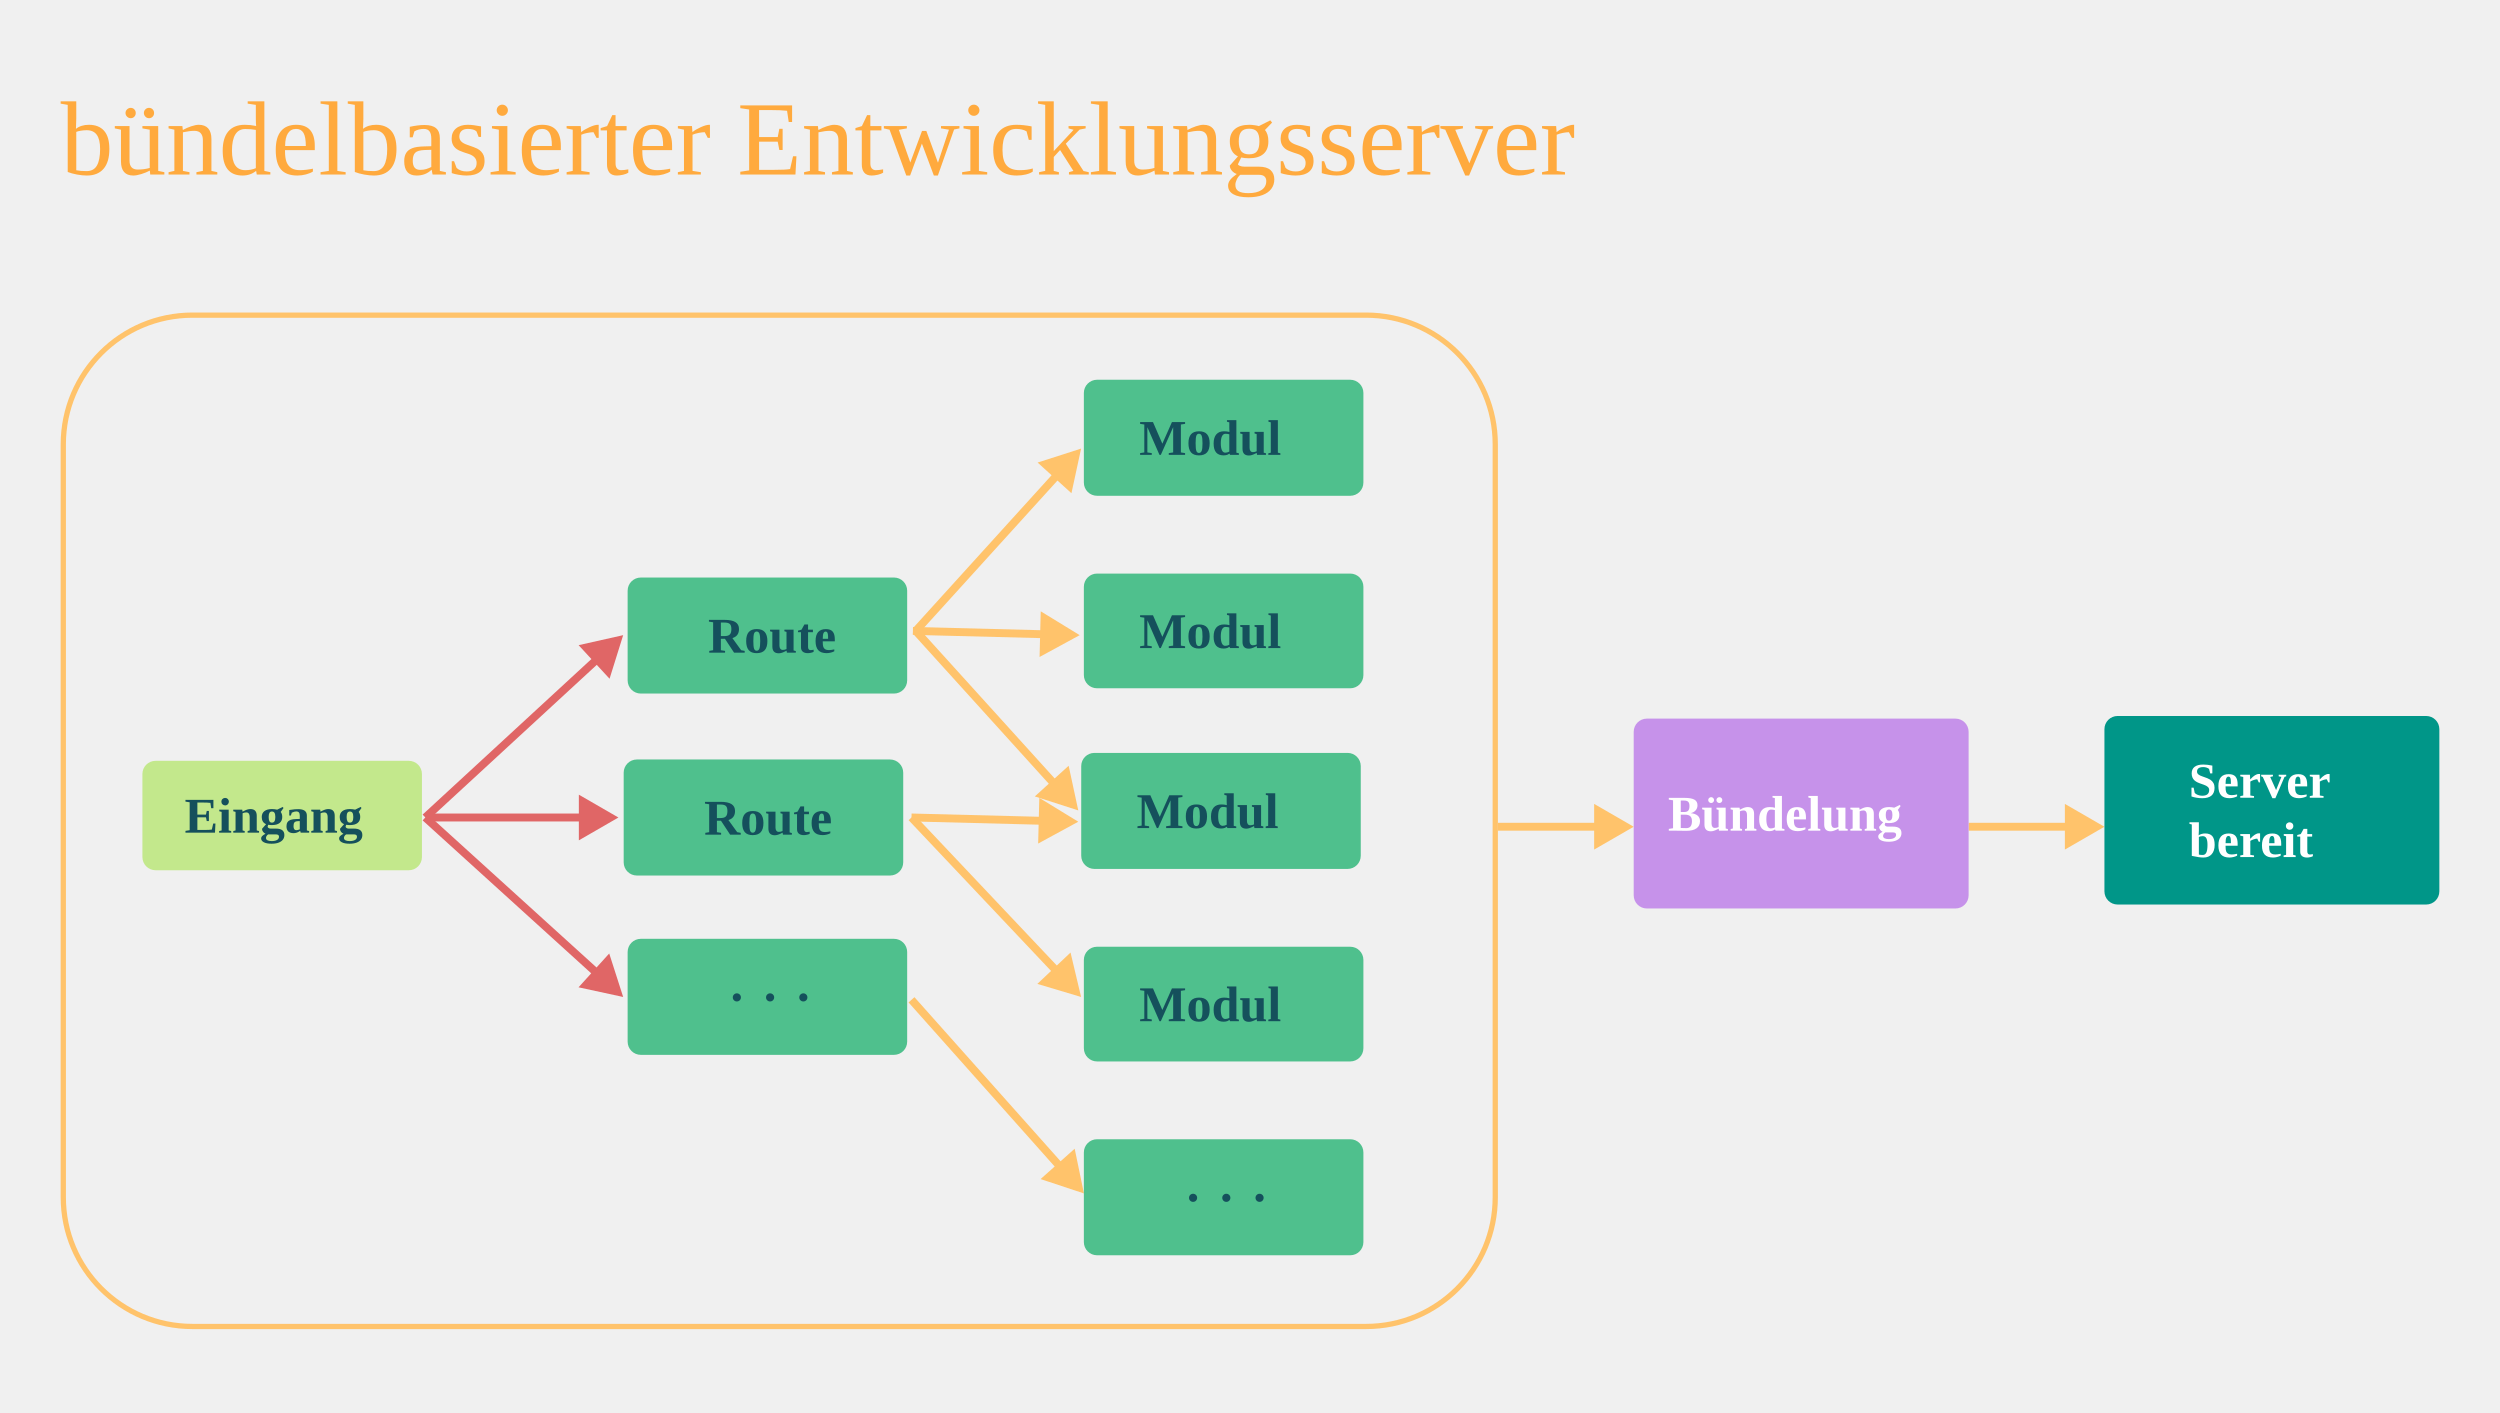
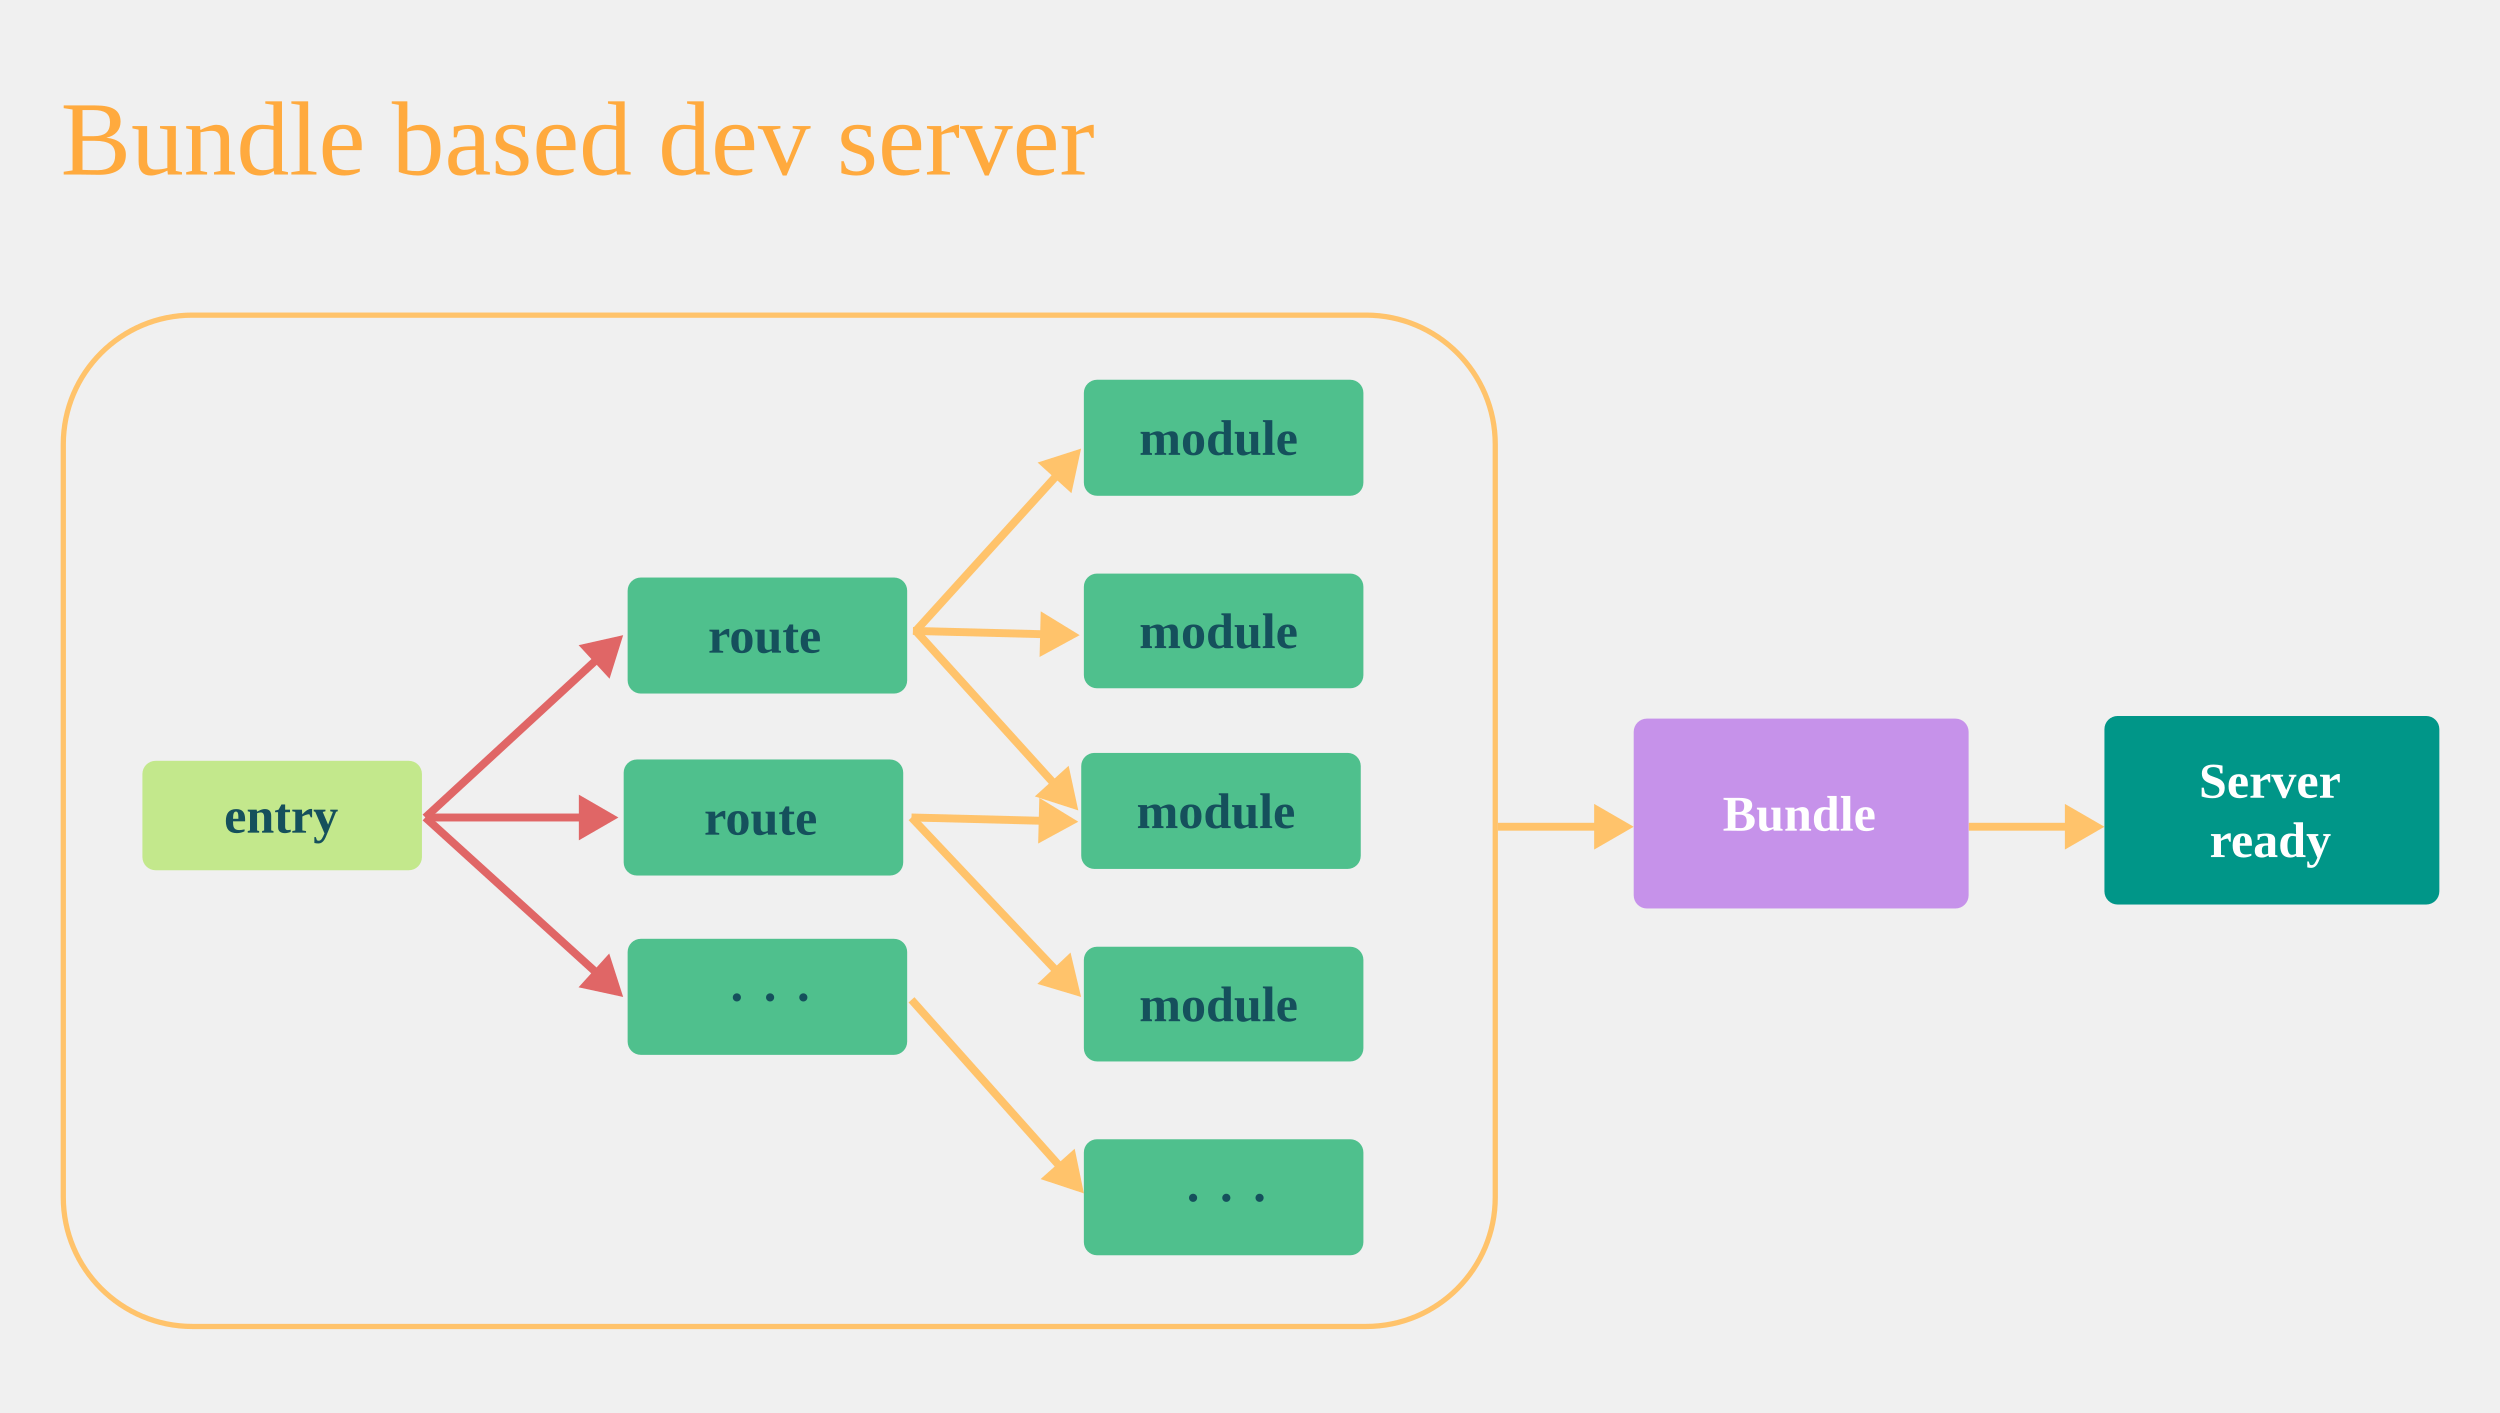
<svg xmlns="http://www.w3.org/2000/svg" viewBox="0 0 1896 1071" fill="none">
  <text fill="#FFAA3E" xml:space="preserve" style="white-space: pre" font-size="80" letter-spacing="0em">
-     <tspan x="46" y="132.344">bündelbasierter Entwicklungsserver</tspan>
+     <tspan x="46" y="132.344">Bundle based dev server</tspan>
  </text>
  <rect x="48" y="239" width="1086" height="767" rx="98" stroke="#FFC36B" stroke-width="4" />
  <rect x="108" y="577" width="212" height="83" rx="10" fill="#C3E88C" />
  <text fill="#15505C" xml:space="preserve" style="white-space: pre" font-size="38" font-weight="600" letter-spacing="0em">
-     <tspan x="140" y="631.488">Eingang</tspan>
+     <tspan x="170" y="631.488">entry</tspan>
  </text>
  <rect x="476" y="712" width="212" height="88" rx="10" fill="#4FC08D" />
  <text fill="#15505C" xml:space="preserve" style="white-space: pre" font-size="38" font-weight="600" letter-spacing="0.33em">
    <tspan x="552.5" y="768.988">···</tspan>
  </text>
  <rect x="476" y="438" width="212" height="88" rx="10" fill="#4FC08D" />
  <text fill="#15505C" xml:space="preserve" style="white-space: pre" font-size="38" font-weight="600" letter-spacing="0em">
-     <tspan x="537" y="494.988">Route</tspan>
+     <tspan x="537" y="494.988">route</tspan>
  </text>
  <rect x="473" y="576" width="212" height="88" rx="10" fill="#4FC08D" />
  <text fill="#15505C" xml:space="preserve" style="white-space: pre" font-size="38" font-weight="600" letter-spacing="0em">
-     <tspan x="534" y="632.988">Route</tspan>
+     <tspan x="534" y="632.988">route</tspan>
  </text>
  <path d="M472.614 481.699L438.815 489.291L462.289 514.766L472.614 481.699ZM324.582 622.18L454.791 502.201L450.726 497.789L320.516 617.768L324.582 622.18Z" fill="#E06666" />
  <path d="M469 620L439 602.679V637.321L469 620ZM323 623H442V617H323V623Z" fill="#E06666" />
  <path d="M472.614 756.105L462.032 723.12L438.757 748.777L472.614 756.105ZM320.533 622.196L450.601 740.186L454.632 735.742L324.565 617.752L320.533 622.196Z" fill="#E06666" />
  <path d="M822.052 905.098L815.036 871.175L789.166 894.213L822.052 905.098ZM689.041 760.243L801.856 886.929L806.337 882.939L693.521 756.253L689.041 760.243Z" fill="#FFC36B" />
  <path d="M819.908 756.105L811.894 722.403L786.715 746.195L819.908 756.105ZM689.1 622.034L799.185 738.54L803.546 734.419L693.462 617.914L689.1 622.034Z" fill="#FFC36B" />
  <path d="M817.765 623.19L788.215 605.112L787.334 639.742L817.765 623.19ZM691.205 622.973L790.697 625.502L790.85 619.504L691.357 616.975L691.205 622.973Z" fill="#FFC36B" />
  <path d="M818.837 481.699L789.286 463.622L788.406 498.252L818.837 481.699ZM692.277 481.483L791.769 484.012L791.922 478.014L692.429 475.485L692.277 481.483Z" fill="#FFC36B" />
  <path d="M819.909 340.209L786.924 350.795L812.584 374.067L819.909 340.209ZM696.719 480.499L803.992 362.224L799.547 358.193L692.275 476.468L696.719 480.499Z" fill="#FFC36B" />
  <path d="M817.765 614.614L810.467 580.751L784.789 604.002L817.765 614.614ZM692.273 480.497L797.418 596.614L801.866 592.587L696.721 476.47L692.273 480.497Z" fill="#FFC36B" />
  <rect x="822" y="288" width="212" height="88" rx="10" fill="#4FC08D" />
  <text fill="#15505C" xml:space="preserve" style="white-space: pre" font-size="38" font-weight="600" letter-spacing="0em">
-     <tspan x="864" y="344.988">Modul</tspan>
+     <tspan x="864" y="344.988">module</tspan>
  </text>
  <rect x="822" y="435" width="212" height="87" rx="10" fill="#4FC08D" />
  <text fill="#15505C" xml:space="preserve" style="white-space: pre" font-size="38" font-weight="600" letter-spacing="0em">
-     <tspan x="864" y="491.488">Modul</tspan>
+     <tspan x="864" y="491.488">module</tspan>
  </text>
  <rect x="820" y="571" width="212" height="88" rx="10" fill="#4FC08D" />
  <text fill="#15505C" xml:space="preserve" style="white-space: pre" font-size="38" font-weight="600" letter-spacing="0em">
-     <tspan x="862" y="627.988">Modul</tspan>
+     <tspan x="862" y="627.988">module</tspan>
  </text>
  <rect x="822" y="718" width="212" height="87" rx="10" fill="#4FC08D" />
  <text fill="#15505C" xml:space="preserve" style="white-space: pre" font-size="38" font-weight="600" letter-spacing="0em">
-     <tspan x="864" y="774.488">Modul</tspan>
+     <tspan x="864" y="774.488">module</tspan>
  </text>
  <rect x="822" y="864" width="212" height="88" rx="10" fill="#4FC08D" />
  <text fill="#15505C" xml:space="preserve" style="white-space: pre" font-size="38" font-weight="600" letter-spacing="0.33em">
    <tspan x="898.5" y="920.988">···</tspan>
  </text>
  <path d="M1239 627L1209 609.679V644.321L1239 627ZM1136 630H1212V624H1136V630Z" fill="#FFC36B" />
  <path d="M1596 627L1566 609.679V644.321L1596 627ZM1493 630H1569V624H1493V630Z" fill="#FFC36B" />
  <rect x="1239" y="545" width="254" height="144" rx="10" fill="#C692EA" />
  <text fill="white" xml:space="preserve" style="white-space: pre" font-size="38" font-weight="600" letter-spacing="0em">
-     <tspan x="1265" y="629.988">Bündelung</tspan>
+     <tspan x="1306.5" y="629.988">Bundle</tspan>
  </text>
  <rect x="1596" y="543" width="254" height="143" rx="10" fill="#009688" />
  <text fill="white" xml:space="preserve" style="white-space: pre" font-size="38" font-weight="600" letter-spacing="0em">
-     <tspan x="1660" y="604.988">Server
+     <tspan x="1667.71" y="604.988">Server
</tspan>
-     <tspan x="1660" y="649.988">bereit</tspan>
+     <tspan x="1675.76" y="649.988">ready</tspan>
  </text>
</svg>
